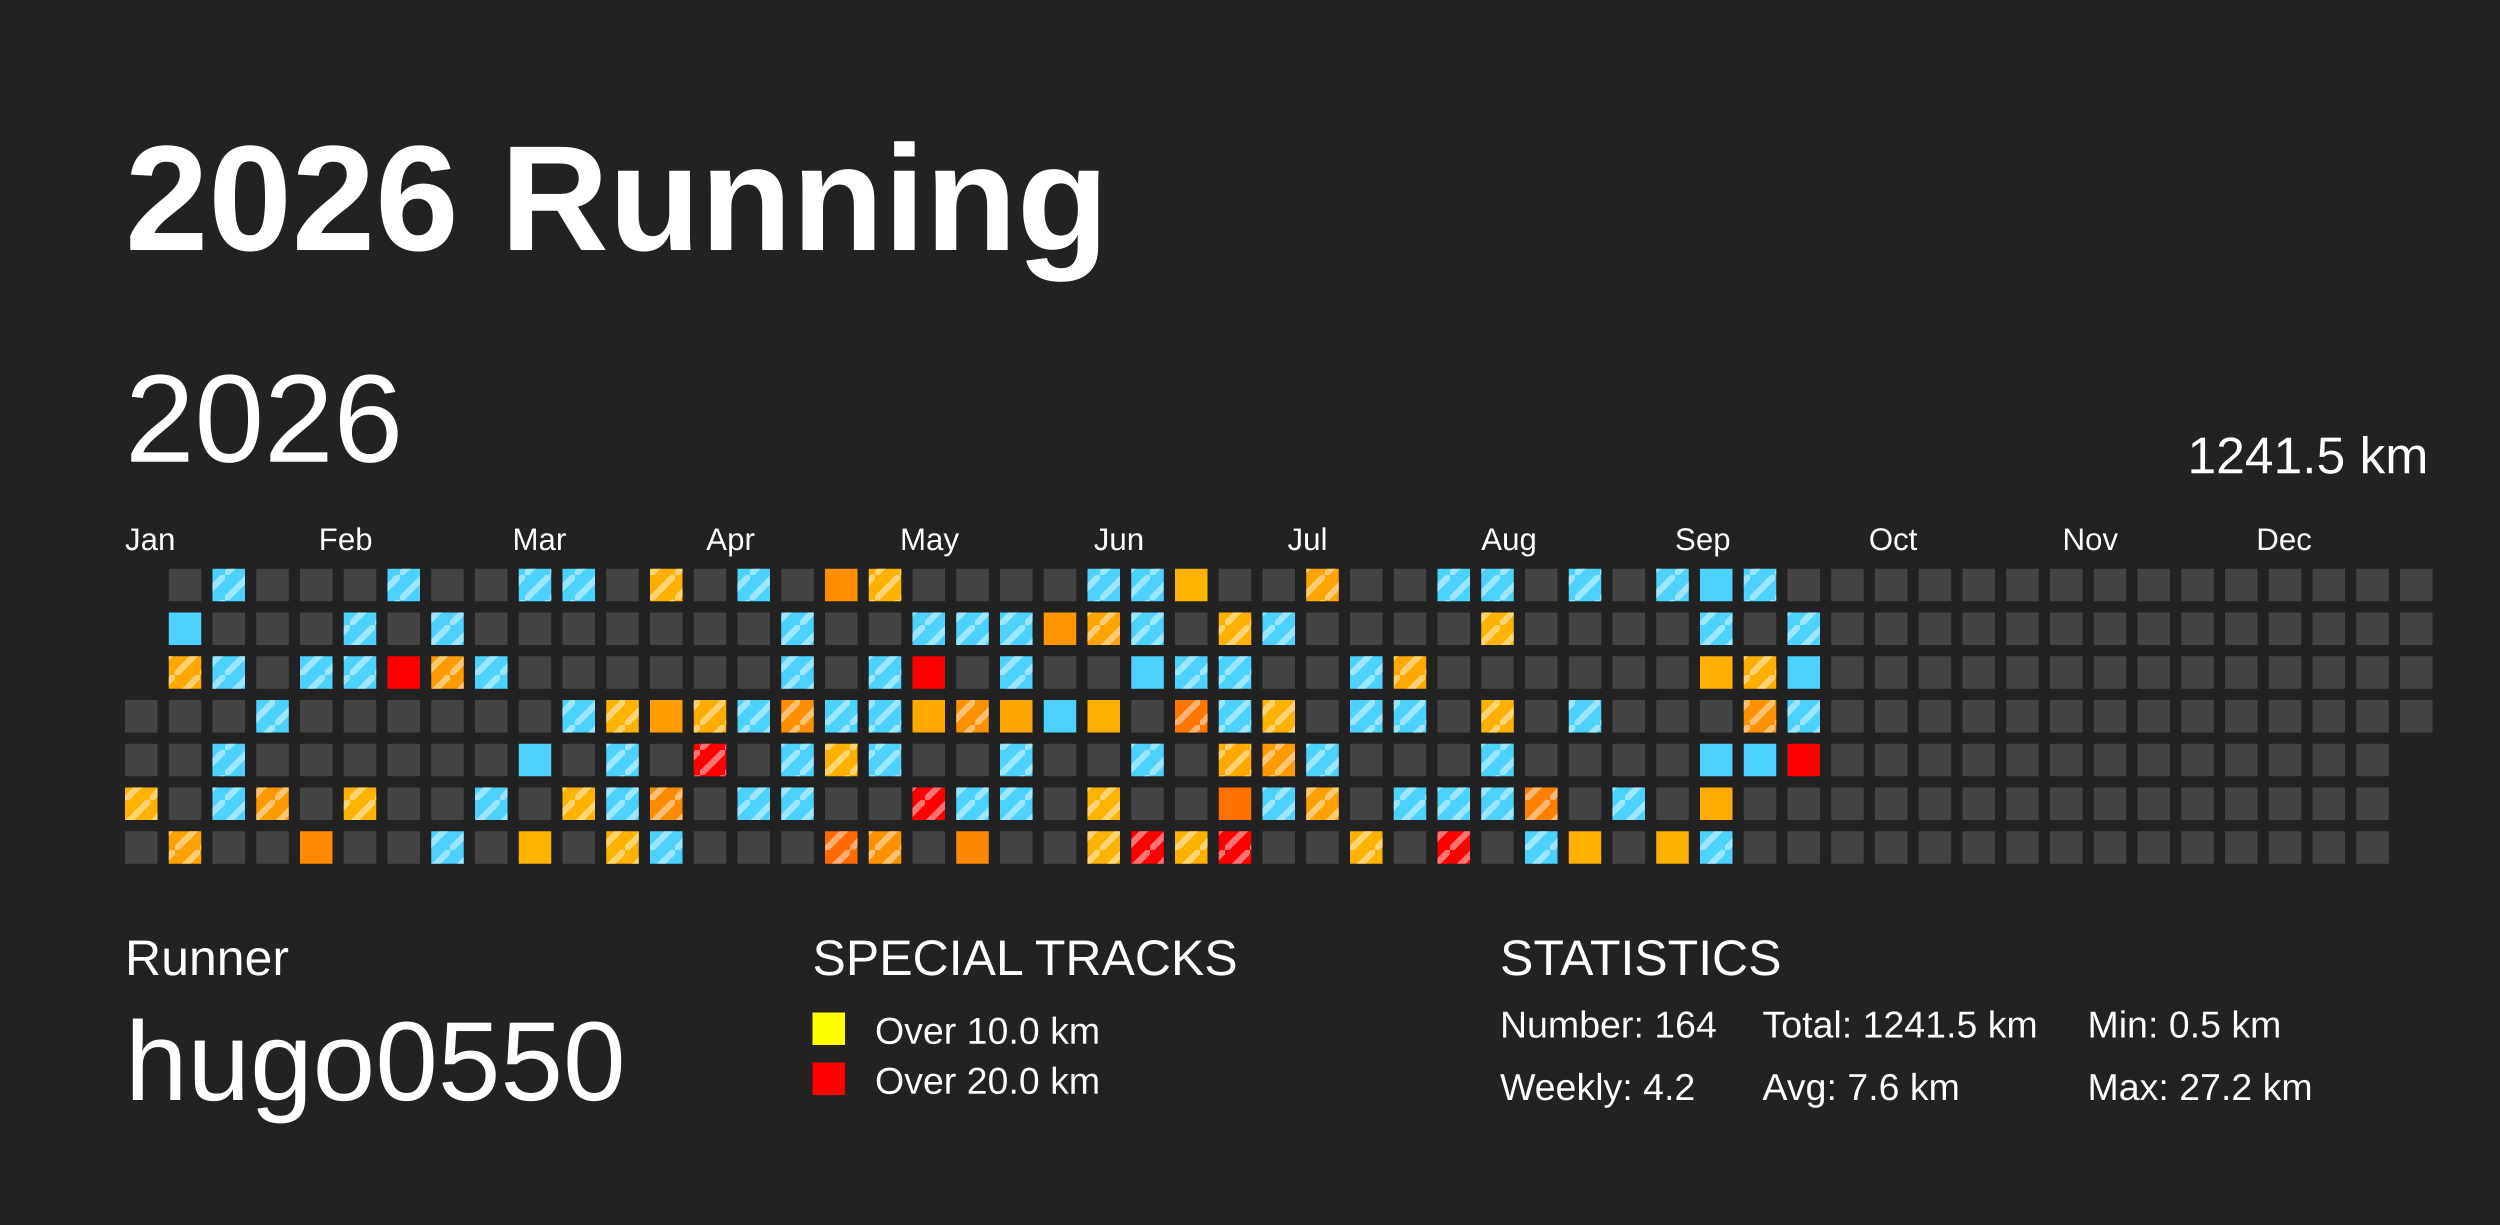
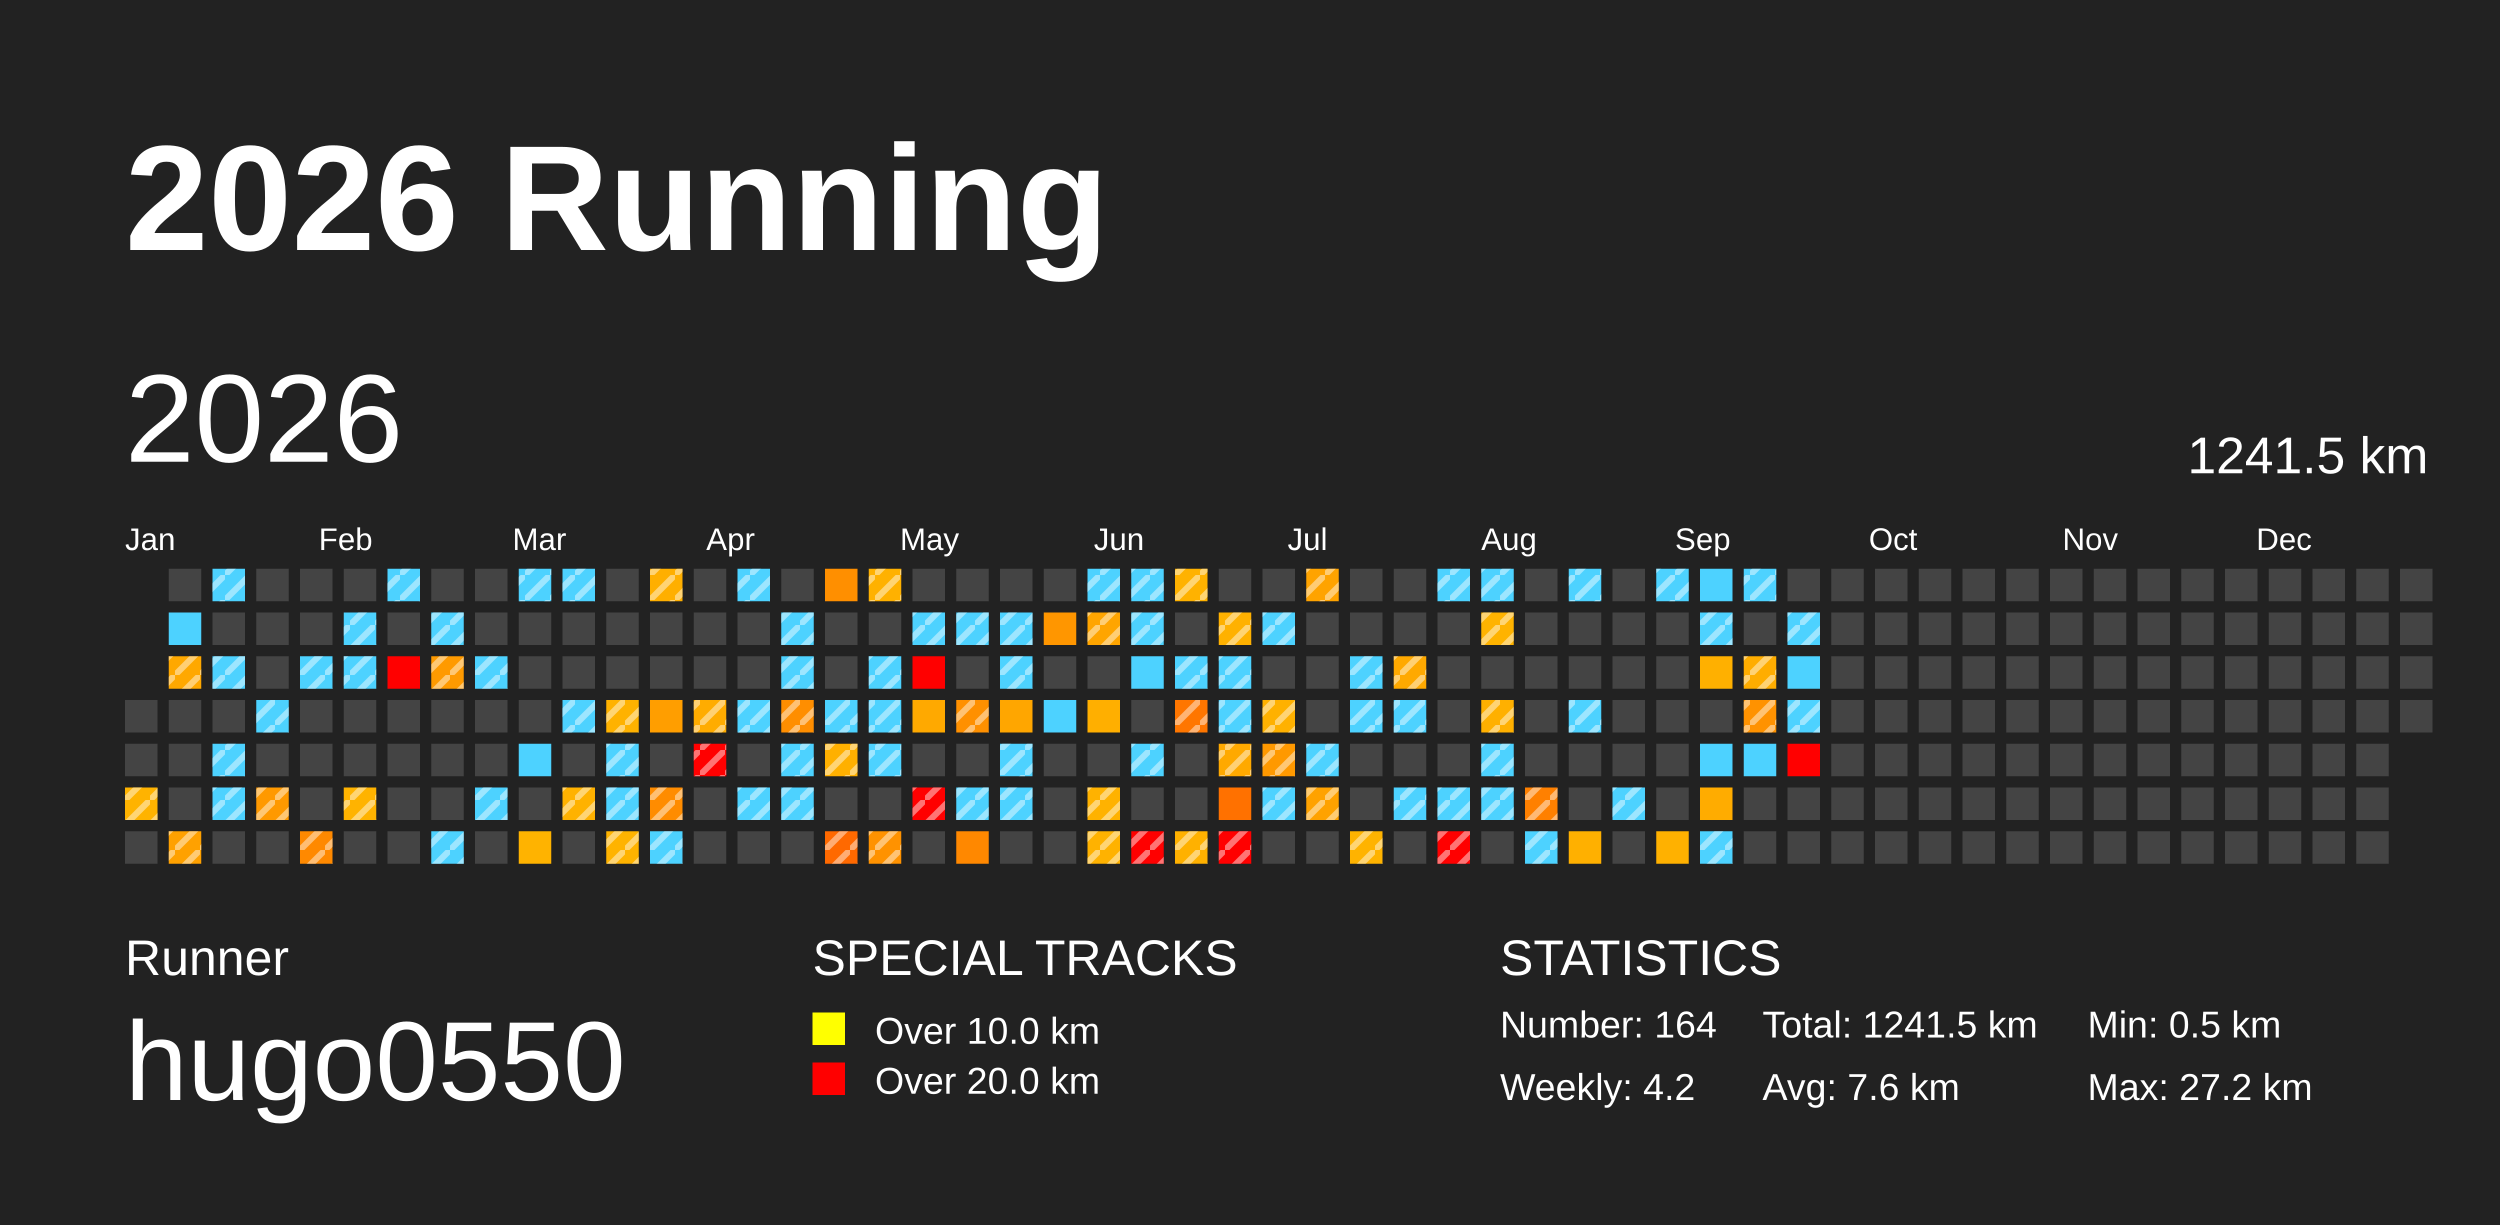
<svg xmlns="http://www.w3.org/2000/svg" baseProfile="full" height="98mm" version="1.1" viewBox="0,0,200,98" width="200mm">
  <defs>
    <pattern height="2" id="indoor-stripe" patternUnits="userSpaceOnUse" width="2">
      <line stroke="white" stroke-opacity="0.45" stroke-width="0.5" x1="0" x2="2" y1="2" y2="0" />
    </pattern>
  </defs>
  <rect fill="#222222" height="98" width="200" x="0" y="0" />
  <text fill="#FFFFFF" style="font-size:12px; font-family:Arial; font-weight:bold;" x="10" y="20">2026 Running</text>
  <text fill="#FFFFFF" style="font-size:4px; font-family:Arial" x="10" y="78">Runner</text>
  <text fill="#FFFFFF" style="font-size:9px; font-family:Arial" x="10" y="88">hugo0550</text>
  <text fill="#FFFFFF" style="font-size:4px; font-family:Arial" x="65" y="78">SPECIAL TRACKS</text>
  <rect fill="yellow" height="2.6" width="2.6" x="65" y="81" />
  <text fill="#FFFFFF" style="font-size:3px; font-family:Arial" x="70" y="83.5">Over 10.0 km</text>
  <rect fill="red" height="2.6" width="2.6" x="65" y="85" />
  <text fill="#FFFFFF" style="font-size:3px; font-family:Arial" x="70" y="87.5">Over 20.0 km</text>
  <text fill="#FFFFFF" style="font-size:4px; font-family:Arial" x="120" y="78">STATISTICS</text>
  <text fill="#FFFFFF" style="font-size:3px; font-family:Arial" x="120" y="83">Number: 164</text>
  <text fill="#FFFFFF" style="font-size:3px; font-family:Arial" x="120" y="88">Weekly: 4.2</text>
  <text fill="#FFFFFF" style="font-size:3px; font-family:Arial" x="141" y="83">Total: 1241.5 km</text>
  <text fill="#FFFFFF" style="font-size:3px; font-family:Arial" x="141" y="88">Avg: 7.6 km</text>
  <text fill="#FFFFFF" style="font-size:3px; font-family:Arial" x="167" y="83">Min: 0.5 km</text>
  <text fill="#FFFFFF" style="font-size:3px; font-family:Arial" x="167" y="88">Max: 27.2 km</text>
  <text dominant-baseline="hanging" fill="#FFFFFF" style="font-size:10.0px; font-family:Arial;" x="10" y="30">2026</text>
  <text dominant-baseline="hanging" fill="#FFFFFF" style="font-size:4.125px; font-family:Arial;" x="175" y="35">1241.5 km</text>
  <text fill="#FFFFFF" style="font-size:2.5px; font-family:Arial" x="10.0" y="44">Jan</text>
  <text fill="#FFFFFF" style="font-size:2.5px; font-family:Arial" x="25.5" y="44">Feb</text>
  <text fill="#FFFFFF" style="font-size:2.5px; font-family:Arial" x="41.0" y="44">Mar</text>
  <text fill="#FFFFFF" style="font-size:2.5px; font-family:Arial" x="56.5" y="44">Apr</text>
  <text fill="#FFFFFF" style="font-size:2.5px; font-family:Arial" x="72.0" y="44">May</text>
  <text fill="#FFFFFF" style="font-size:2.5px; font-family:Arial" x="87.5" y="44">Jun</text>
  <text fill="#FFFFFF" style="font-size:2.5px; font-family:Arial" x="103.0" y="44">Jul</text>
  <text fill="#FFFFFF" style="font-size:2.5px; font-family:Arial" x="118.5" y="44">Aug</text>
  <text fill="#FFFFFF" style="font-size:2.5px; font-family:Arial" x="134.0" y="44">Sep</text>
  <text fill="#FFFFFF" style="font-size:2.5px; font-family:Arial" x="149.5" y="44">Oct</text>
  <text fill="#FFFFFF" style="font-size:2.5px; font-family:Arial" x="165.0" y="44">Nov</text>
  <text fill="#FFFFFF" style="font-size:2.5px; font-family:Arial" x="180.5" y="44">Dec</text>
  <rect fill="#444444" height="2.6" width="2.6" x="10.0" y="56.0" />
  <rect fill="#444444" height="2.6" width="2.6" x="10.0" y="59.5" />
  <rect fill="#ffb300" height="2.6" width="2.6" x="10.0" y="63.0" />
  <rect fill="url(#indoor-stripe)" height="2.6" style="pointer-events: none;" width="2.6" x="10.0" y="63.0" />
  <rect fill="#444444" height="2.6" width="2.6" x="10.0" y="66.5" />
  <rect fill="#444444" height="2.6" width="2.6" x="13.5" y="45.5" />
  <rect fill="#4dd2ff" height="2.6" width="2.6" x="13.5" y="49.0" />
  <rect fill="#ffa800" height="2.6" width="2.6" x="13.5" y="52.5" />
  <rect fill="url(#indoor-stripe)" height="2.6" style="pointer-events: none;" width="2.6" x="13.5" y="52.5" />
  <rect fill="#444444" height="2.6" width="2.6" x="13.5" y="56.0" />
  <rect fill="#444444" height="2.6" width="2.6" x="13.5" y="59.5" />
  <rect fill="#444444" height="2.6" width="2.6" x="13.5" y="63.0" />
  <rect fill="#ffa100" height="2.6" width="2.6" x="13.5" y="66.5" />
  <rect fill="url(#indoor-stripe)" height="2.6" style="pointer-events: none;" width="2.6" x="13.5" y="66.5" />
  <rect fill="#4dd2ff" height="2.6" width="2.6" x="17.0" y="45.5" />
  <rect fill="url(#indoor-stripe)" height="2.6" style="pointer-events: none;" width="2.6" x="17.0" y="45.5" />
  <rect fill="#444444" height="2.6" width="2.6" x="17.0" y="49.0" />
  <rect fill="#4dd2ff" height="2.6" width="2.6" x="17.0" y="52.5" />
  <rect fill="url(#indoor-stripe)" height="2.6" style="pointer-events: none;" width="2.6" x="17.0" y="52.5" />
  <rect fill="#444444" height="2.6" width="2.6" x="17.0" y="56.0" />
  <rect fill="#4dd2ff" height="2.6" width="2.6" x="17.0" y="59.5" />
  <rect fill="url(#indoor-stripe)" height="2.6" style="pointer-events: none;" width="2.6" x="17.0" y="59.5" />
  <rect fill="#4dd2ff" height="2.6" width="2.6" x="17.0" y="63.0" />
  <rect fill="url(#indoor-stripe)" height="2.6" style="pointer-events: none;" width="2.6" x="17.0" y="63.0" />
  <rect fill="#444444" height="2.6" width="2.6" x="17.0" y="66.5" />
  <rect fill="#444444" height="2.6" width="2.6" x="20.5" y="45.5" />
  <rect fill="#444444" height="2.6" width="2.6" x="20.5" y="49.0" />
  <rect fill="#444444" height="2.6" width="2.6" x="20.5" y="52.5" />
  <rect fill="#4dd2ff" height="2.6" width="2.6" x="20.5" y="56.0" />
  <rect fill="url(#indoor-stripe)" height="2.6" style="pointer-events: none;" width="2.6" x="20.5" y="56.0" />
  <rect fill="#444444" height="2.6" width="2.6" x="20.5" y="59.5" />
  <rect fill="#ff9900" height="2.6" width="2.6" x="20.5" y="63.0" />
  <rect fill="url(#indoor-stripe)" height="2.6" style="pointer-events: none;" width="2.6" x="20.5" y="63.0" />
  <rect fill="#444444" height="2.6" width="2.6" x="20.5" y="66.5" />
  <rect fill="#444444" height="2.6" width="2.6" x="24.0" y="45.5" />
  <rect fill="#444444" height="2.6" width="2.6" x="24.0" y="49.0" />
  <rect fill="#4dd2ff" height="2.6" width="2.6" x="24.0" y="52.5" />
  <rect fill="url(#indoor-stripe)" height="2.6" style="pointer-events: none;" width="2.6" x="24.0" y="52.5" />
  <rect fill="#444444" height="2.6" width="2.6" x="24.0" y="56.0" />
  <rect fill="#444444" height="2.6" width="2.6" x="24.0" y="59.5" />
  <rect fill="#444444" height="2.6" width="2.6" x="24.0" y="63.0" />
  <rect fill="#ff8900" height="2.6" width="2.6" x="24.0" y="66.5" />
+   <rect fill="url(#indoor-stripe)" height="2.6" style="pointer-events: none;" width="2.6" x="24.0" y="66.5" />
  <rect fill="#444444" height="2.6" width="2.6" x="27.5" y="45.5" />
  <rect fill="#4dd2ff" height="2.6" width="2.6" x="27.5" y="49.0" />
  <rect fill="url(#indoor-stripe)" height="2.6" style="pointer-events: none;" width="2.6" x="27.5" y="49.0" />
  <rect fill="#4dd2ff" height="2.6" width="2.6" x="27.5" y="52.5" />
  <rect fill="url(#indoor-stripe)" height="2.6" style="pointer-events: none;" width="2.6" x="27.5" y="52.5" />
  <rect fill="#444444" height="2.6" width="2.6" x="27.5" y="56.0" />
  <rect fill="#444444" height="2.6" width="2.6" x="27.5" y="59.5" />
  <rect fill="#ffb300" height="2.6" width="2.6" x="27.5" y="63.0" />
  <rect fill="url(#indoor-stripe)" height="2.6" style="pointer-events: none;" width="2.6" x="27.5" y="63.0" />
  <rect fill="#444444" height="2.6" width="2.6" x="27.5" y="66.5" />
  <rect fill="#4dd2ff" height="2.6" width="2.6" x="31.0" y="45.5" />
  <rect fill="url(#indoor-stripe)" height="2.6" style="pointer-events: none;" width="2.6" x="31.0" y="45.5" />
  <rect fill="#444444" height="2.6" width="2.6" x="31.0" y="49.0" />
  <rect fill="red" height="2.6" width="2.6" x="31.0" y="52.5" />
  <rect fill="#444444" height="2.6" width="2.6" x="31.0" y="56.0" />
  <rect fill="#444444" height="2.6" width="2.6" x="31.0" y="59.5" />
  <rect fill="#444444" height="2.6" width="2.6" x="31.0" y="63.0" />
  <rect fill="#444444" height="2.6" width="2.6" x="31.0" y="66.5" />
  <rect fill="#444444" height="2.6" width="2.6" x="34.5" y="45.5" />
  <rect fill="#4dd2ff" height="2.6" width="2.6" x="34.5" y="49.0" />
  <rect fill="url(#indoor-stripe)" height="2.6" style="pointer-events: none;" width="2.6" x="34.5" y="49.0" />
  <rect fill="#ff9a00" height="2.6" width="2.6" x="34.5" y="52.5" />
  <rect fill="url(#indoor-stripe)" height="2.6" style="pointer-events: none;" width="2.6" x="34.5" y="52.5" />
  <rect fill="#444444" height="2.6" width="2.6" x="34.5" y="56.0" />
  <rect fill="#444444" height="2.6" width="2.6" x="34.5" y="59.5" />
  <rect fill="#444444" height="2.6" width="2.6" x="34.5" y="63.0" />
  <rect fill="#4dd2ff" height="2.6" width="2.6" x="34.5" y="66.5" />
  <rect fill="url(#indoor-stripe)" height="2.6" style="pointer-events: none;" width="2.6" x="34.5" y="66.5" />
  <rect fill="#444444" height="2.6" width="2.6" x="38.0" y="45.5" />
  <rect fill="#444444" height="2.6" width="2.6" x="38.0" y="49.0" />
  <rect fill="#4dd2ff" height="2.6" width="2.6" x="38.0" y="52.5" />
  <rect fill="url(#indoor-stripe)" height="2.6" style="pointer-events: none;" width="2.6" x="38.0" y="52.5" />
  <rect fill="#444444" height="2.6" width="2.6" x="38.0" y="56.0" />
  <rect fill="#444444" height="2.6" width="2.6" x="38.0" y="59.5" />
  <rect fill="#4dd2ff" height="2.6" width="2.6" x="38.0" y="63.0" />
  <rect fill="url(#indoor-stripe)" height="2.6" style="pointer-events: none;" width="2.6" x="38.0" y="63.0" />
  <rect fill="#444444" height="2.6" width="2.6" x="38.0" y="66.5" />
  <rect fill="#4dd2ff" height="2.6" width="2.6" x="41.5" y="45.5" />
  <rect fill="url(#indoor-stripe)" height="2.6" style="pointer-events: none;" width="2.6" x="41.5" y="45.5" />
  <rect fill="#444444" height="2.6" width="2.6" x="41.5" y="49.0" />
  <rect fill="#444444" height="2.6" width="2.6" x="41.5" y="52.5" />
  <rect fill="#444444" height="2.6" width="2.6" x="41.5" y="56.0" />
  <rect fill="#4dd2ff" height="2.6" width="2.6" x="41.5" y="59.5" />
  <rect fill="#444444" height="2.6" width="2.6" x="41.5" y="63.0" />
  <rect fill="#ffb300" height="2.6" width="2.6" x="41.5" y="66.5" />
  <rect fill="#4dd2ff" height="2.6" width="2.6" x="45.0" y="45.5" />
  <rect fill="url(#indoor-stripe)" height="2.6" style="pointer-events: none;" width="2.6" x="45.0" y="45.5" />
  <rect fill="#444444" height="2.6" width="2.6" x="45.0" y="49.0" />
  <rect fill="#444444" height="2.6" width="2.6" x="45.0" y="52.5" />
  <rect fill="#4dd2ff" height="2.6" width="2.6" x="45.0" y="56.0" />
  <rect fill="url(#indoor-stripe)" height="2.6" style="pointer-events: none;" width="2.6" x="45.0" y="56.0" />
  <rect fill="#444444" height="2.6" width="2.6" x="45.0" y="59.5" />
  <rect fill="#ffb200" height="2.6" width="2.6" x="45.0" y="63.0" />
  <rect fill="url(#indoor-stripe)" height="2.6" style="pointer-events: none;" width="2.6" x="45.0" y="63.0" />
  <rect fill="#444444" height="2.6" width="2.6" x="45.0" y="66.5" />
  <rect fill="#444444" height="2.6" width="2.6" x="48.5" y="45.5" />
  <rect fill="#444444" height="2.6" width="2.6" x="48.5" y="49.0" />
  <rect fill="#444444" height="2.6" width="2.6" x="48.5" y="52.5" />
  <rect fill="#ffb200" height="2.6" width="2.6" x="48.5" y="56.0" />
  <rect fill="url(#indoor-stripe)" height="2.6" style="pointer-events: none;" width="2.6" x="48.5" y="56.0" />
  <rect fill="#4dd2ff" height="2.6" width="2.6" x="48.5" y="59.5" />
  <rect fill="url(#indoor-stripe)" height="2.6" style="pointer-events: none;" width="2.6" x="48.5" y="59.5" />
  <rect fill="#4dd2ff" height="2.6" width="2.6" x="48.5" y="63.0" />
  <rect fill="url(#indoor-stripe)" height="2.6" style="pointer-events: none;" width="2.6" x="48.5" y="63.0" />
  <rect fill="#ffb300" height="2.6" width="2.6" x="48.5" y="66.5" />
  <rect fill="url(#indoor-stripe)" height="2.6" style="pointer-events: none;" width="2.6" x="48.5" y="66.5" />
  <rect fill="#ffaf00" height="2.6" width="2.6" x="52.0" y="45.5" />
  <rect fill="url(#indoor-stripe)" height="2.6" style="pointer-events: none;" width="2.6" x="52.0" y="45.5" />
  <rect fill="#444444" height="2.6" width="2.6" x="52.0" y="49.0" />
  <rect fill="#444444" height="2.6" width="2.6" x="52.0" y="52.5" />
  <rect fill="#ff9e00" height="2.6" width="2.6" x="52.0" y="56.0" />
  <rect fill="#444444" height="2.6" width="2.6" x="52.0" y="59.5" />
  <rect fill="#ff8c00" height="2.6" width="2.6" x="52.0" y="63.0" />
  <rect fill="url(#indoor-stripe)" height="2.6" style="pointer-events: none;" width="2.6" x="52.0" y="63.0" />
  <rect fill="#4dd2ff" height="2.6" width="2.6" x="52.0" y="66.5" />
  <rect fill="url(#indoor-stripe)" height="2.6" style="pointer-events: none;" width="2.6" x="52.0" y="66.5" />
  <rect fill="#444444" height="2.6" width="2.6" x="55.5" y="45.5" />
  <rect fill="#444444" height="2.6" width="2.6" x="55.5" y="49.0" />
  <rect fill="#444444" height="2.6" width="2.6" x="55.5" y="52.5" />
  <rect fill="#ffac00" height="2.6" width="2.6" x="55.5" y="56.0" />
  <rect fill="url(#indoor-stripe)" height="2.6" style="pointer-events: none;" width="2.6" x="55.5" y="56.0" />
  <rect fill="red" height="2.6" width="2.6" x="55.5" y="59.5" />
  <rect fill="url(#indoor-stripe)" height="2.6" style="pointer-events: none;" width="2.6" x="55.5" y="59.5" />
  <rect fill="#444444" height="2.6" width="2.6" x="55.5" y="63.0" />
  <rect fill="#444444" height="2.6" width="2.6" x="55.5" y="66.5" />
  <rect fill="#4dd2ff" height="2.6" width="2.6" x="59.0" y="45.5" />
  <rect fill="url(#indoor-stripe)" height="2.6" style="pointer-events: none;" width="2.6" x="59.0" y="45.5" />
  <rect fill="#444444" height="2.6" width="2.6" x="59.0" y="49.0" />
  <rect fill="#444444" height="2.6" width="2.6" x="59.0" y="52.5" />
  <rect fill="#4dd2ff" height="2.6" width="2.6" x="59.0" y="56.0" />
  <rect fill="url(#indoor-stripe)" height="2.6" style="pointer-events: none;" width="2.6" x="59.0" y="56.0" />
  <rect fill="#444444" height="2.6" width="2.6" x="59.0" y="59.5" />
  <rect fill="#4dd2ff" height="2.6" width="2.6" x="59.0" y="63.0" />
  <rect fill="url(#indoor-stripe)" height="2.6" style="pointer-events: none;" width="2.6" x="59.0" y="63.0" />
  <rect fill="#444444" height="2.6" width="2.6" x="59.0" y="66.5" />
  <rect fill="#444444" height="2.6" width="2.6" x="62.5" y="45.5" />
  <rect fill="#4dd2ff" height="2.6" width="2.6" x="62.5" y="49.0" />
  <rect fill="url(#indoor-stripe)" height="2.6" style="pointer-events: none;" width="2.6" x="62.5" y="49.0" />
  <rect fill="#4dd2ff" height="2.6" width="2.6" x="62.5" y="52.5" />
  <rect fill="url(#indoor-stripe)" height="2.6" style="pointer-events: none;" width="2.6" x="62.5" y="52.5" />
  <rect fill="#ff8e00" height="2.6" width="2.6" x="62.5" y="56.0" />
  <rect fill="url(#indoor-stripe)" height="2.6" style="pointer-events: none;" width="2.6" x="62.5" y="56.0" />
  <rect fill="#4dd2ff" height="2.6" width="2.6" x="62.5" y="59.5" />
  <rect fill="url(#indoor-stripe)" height="2.6" style="pointer-events: none;" width="2.6" x="62.5" y="59.5" />
  <rect fill="#4dd2ff" height="2.6" width="2.6" x="62.5" y="63.0" />
  <rect fill="url(#indoor-stripe)" height="2.6" style="pointer-events: none;" width="2.6" x="62.5" y="63.0" />
  <rect fill="#444444" height="2.6" width="2.6" x="62.5" y="66.5" />
  <rect fill="#ff8f00" height="2.6" width="2.6" x="66.0" y="45.5" />
  <rect fill="#444444" height="2.6" width="2.6" x="66.0" y="49.0" />
  <rect fill="#444444" height="2.6" width="2.6" x="66.0" y="52.5" />
  <rect fill="#4dd2ff" height="2.6" width="2.6" x="66.0" y="56.0" />
  <rect fill="url(#indoor-stripe)" height="2.6" style="pointer-events: none;" width="2.6" x="66.0" y="56.0" />
  <rect fill="#ffb000" height="2.6" width="2.6" x="66.0" y="59.5" />
  <rect fill="url(#indoor-stripe)" height="2.6" style="pointer-events: none;" width="2.6" x="66.0" y="59.5" />
  <rect fill="#444444" height="2.6" width="2.6" x="66.0" y="63.0" />
  <rect fill="#ff6900" height="2.6" width="2.6" x="66.0" y="66.5" />
  <rect fill="url(#indoor-stripe)" height="2.6" style="pointer-events: none;" width="2.6" x="66.0" y="66.5" />
  <rect fill="#ffb100" height="2.6" width="2.6" x="69.5" y="45.5" />
  <rect fill="url(#indoor-stripe)" height="2.6" style="pointer-events: none;" width="2.6" x="69.5" y="45.5" />
  <rect fill="#444444" height="2.6" width="2.6" x="69.5" y="49.0" />
  <rect fill="#4dd2ff" height="2.6" width="2.6" x="69.5" y="52.5" />
  <rect fill="url(#indoor-stripe)" height="2.6" style="pointer-events: none;" width="2.6" x="69.5" y="52.5" />
  <rect fill="#4dd2ff" height="2.6" width="2.6" x="69.5" y="56.0" />
  <rect fill="url(#indoor-stripe)" height="2.6" style="pointer-events: none;" width="2.6" x="69.5" y="56.0" />
  <rect fill="#4dd2ff" height="2.6" width="2.6" x="69.5" y="59.5" />
  <rect fill="url(#indoor-stripe)" height="2.6" style="pointer-events: none;" width="2.6" x="69.5" y="59.5" />
  <rect fill="#444444" height="2.6" width="2.6" x="69.5" y="63.0" />
  <rect fill="#ff9200" height="2.6" width="2.6" x="69.5" y="66.5" />
  <rect fill="url(#indoor-stripe)" height="2.6" style="pointer-events: none;" width="2.6" x="69.5" y="66.5" />
  <rect fill="#444444" height="2.6" width="2.6" x="73.0" y="45.5" />
  <rect fill="#4dd2ff" height="2.6" width="2.6" x="73.0" y="49.0" />
  <rect fill="url(#indoor-stripe)" height="2.6" style="pointer-events: none;" width="2.6" x="73.0" y="49.0" />
  <rect fill="red" height="2.6" width="2.6" x="73.0" y="52.5" />
  <rect fill="#ffa900" height="2.6" width="2.6" x="73.0" y="56.0" />
  <rect fill="#444444" height="2.6" width="2.6" x="73.0" y="59.5" />
  <rect fill="red" height="2.6" width="2.6" x="73.0" y="63.0" />
  <rect fill="url(#indoor-stripe)" height="2.6" style="pointer-events: none;" width="2.6" x="73.0" y="63.0" />
  <rect fill="#444444" height="2.6" width="2.6" x="73.0" y="66.5" />
  <rect fill="#444444" height="2.6" width="2.6" x="76.5" y="45.5" />
  <rect fill="#4dd2ff" height="2.6" width="2.6" x="76.5" y="49.0" />
  <rect fill="url(#indoor-stripe)" height="2.6" style="pointer-events: none;" width="2.6" x="76.5" y="49.0" />
  <rect fill="#444444" height="2.6" width="2.6" x="76.5" y="52.5" />
  <rect fill="#ff9000" height="2.6" width="2.6" x="76.5" y="56.0" />
  <rect fill="url(#indoor-stripe)" height="2.6" style="pointer-events: none;" width="2.6" x="76.5" y="56.0" />
  <rect fill="#444444" height="2.6" width="2.6" x="76.5" y="59.5" />
  <rect fill="#4dd2ff" height="2.6" width="2.6" x="76.5" y="63.0" />
  <rect fill="url(#indoor-stripe)" height="2.6" style="pointer-events: none;" width="2.6" x="76.5" y="63.0" />
  <rect fill="#ff8800" height="2.6" width="2.6" x="76.5" y="66.5" />
  <rect fill="#444444" height="2.6" width="2.6" x="80.0" y="45.5" />
  <rect fill="#4dd2ff" height="2.6" width="2.6" x="80.0" y="49.0" />
  <rect fill="url(#indoor-stripe)" height="2.6" style="pointer-events: none;" width="2.6" x="80.0" y="49.0" />
  <rect fill="#4dd2ff" height="2.6" width="2.6" x="80.0" y="52.5" />
  <rect fill="url(#indoor-stripe)" height="2.6" style="pointer-events: none;" width="2.6" x="80.0" y="52.5" />
  <rect fill="#ffa600" height="2.6" width="2.6" x="80.0" y="56.0" />
  <rect fill="#4dd2ff" height="2.6" width="2.6" x="80.0" y="59.5" />
  <rect fill="url(#indoor-stripe)" height="2.6" style="pointer-events: none;" width="2.6" x="80.0" y="59.5" />
  <rect fill="#4dd2ff" height="2.6" width="2.6" x="80.0" y="63.0" />
  <rect fill="url(#indoor-stripe)" height="2.6" style="pointer-events: none;" width="2.6" x="80.0" y="63.0" />
  <rect fill="#444444" height="2.6" width="2.6" x="80.0" y="66.5" />
  <rect fill="#444444" height="2.6" width="2.6" x="83.5" y="45.5" />
  <rect fill="#ff9600" height="2.6" width="2.6" x="83.5" y="49.0" />
  <rect fill="#444444" height="2.6" width="2.6" x="83.5" y="52.5" />
  <rect fill="#4dd2ff" height="2.6" width="2.6" x="83.5" y="56.0" />
  <rect fill="#444444" height="2.6" width="2.6" x="83.5" y="59.5" />
  <rect fill="#444444" height="2.6" width="2.6" x="83.5" y="63.0" />
  <rect fill="#444444" height="2.6" width="2.6" x="83.5" y="66.5" />
  <rect fill="#4dd2ff" height="2.6" width="2.6" x="87.0" y="45.5" />
  <rect fill="url(#indoor-stripe)" height="2.6" style="pointer-events: none;" width="2.6" x="87.0" y="45.5" />
  <rect fill="#ffa500" height="2.6" width="2.6" x="87.0" y="49.0" />
  <rect fill="url(#indoor-stripe)" height="2.6" style="pointer-events: none;" width="2.6" x="87.0" y="49.0" />
  <rect fill="#444444" height="2.6" width="2.6" x="87.0" y="52.5" />
  <rect fill="#ffaf00" height="2.6" width="2.6" x="87.0" y="56.0" />
  <rect fill="#444444" height="2.6" width="2.6" x="87.0" y="59.5" />
  <rect fill="#ffb200" height="2.6" width="2.6" x="87.0" y="63.0" />
  <rect fill="url(#indoor-stripe)" height="2.6" style="pointer-events: none;" width="2.6" x="87.0" y="63.0" />
  <rect fill="#ffb200" height="2.6" width="2.6" x="87.0" y="66.5" />
  <rect fill="url(#indoor-stripe)" height="2.6" style="pointer-events: none;" width="2.6" x="87.0" y="66.5" />
  <rect fill="#4dd2ff" height="2.6" width="2.6" x="90.5" y="45.5" />
  <rect fill="url(#indoor-stripe)" height="2.6" style="pointer-events: none;" width="2.6" x="90.5" y="45.5" />
  <rect fill="#4dd2ff" height="2.6" width="2.6" x="90.5" y="49.0" />
  <rect fill="url(#indoor-stripe)" height="2.6" style="pointer-events: none;" width="2.6" x="90.5" y="49.0" />
  <rect fill="#4dd2ff" height="2.6" width="2.6" x="90.5" y="52.5" />
  <rect fill="#444444" height="2.6" width="2.6" x="90.5" y="56.0" />
  <rect fill="#4dd2ff" height="2.6" width="2.6" x="90.5" y="59.5" />
  <rect fill="url(#indoor-stripe)" height="2.6" style="pointer-events: none;" width="2.6" x="90.5" y="59.5" />
  <rect fill="#444444" height="2.6" width="2.6" x="90.5" y="63.0" />
  <rect fill="red" height="2.6" width="2.6" x="90.5" y="66.5" />
  <rect fill="url(#indoor-stripe)" height="2.6" style="pointer-events: none;" width="2.6" x="90.5" y="66.5" />
  <rect fill="#ffb200" height="2.6" width="2.6" x="94.0" y="45.5" />
+   <rect fill="url(#indoor-stripe)" height="2.6" style="pointer-events: none;" width="2.6" x="94.0" y="45.5" />
  <rect fill="#444444" height="2.6" width="2.6" x="94.0" y="49.0" />
  <rect fill="#4dd2ff" height="2.6" width="2.6" x="94.0" y="52.5" />
  <rect fill="url(#indoor-stripe)" height="2.6" style="pointer-events: none;" width="2.6" x="94.0" y="52.5" />
  <rect fill="#ff7600" height="2.6" width="2.6" x="94.0" y="56.0" />
  <rect fill="url(#indoor-stripe)" height="2.6" style="pointer-events: none;" width="2.6" x="94.0" y="56.0" />
  <rect fill="#444444" height="2.6" width="2.6" x="94.0" y="59.5" />
  <rect fill="#444444" height="2.6" width="2.6" x="94.0" y="63.0" />
  <rect fill="#ffb100" height="2.6" width="2.6" x="94.0" y="66.5" />
  <rect fill="url(#indoor-stripe)" height="2.6" style="pointer-events: none;" width="2.6" x="94.0" y="66.5" />
  <rect fill="#444444" height="2.6" width="2.6" x="97.5" y="45.5" />
  <rect fill="#ffb100" height="2.6" width="2.6" x="97.5" y="49.0" />
  <rect fill="url(#indoor-stripe)" height="2.6" style="pointer-events: none;" width="2.6" x="97.5" y="49.0" />
  <rect fill="#4dd2ff" height="2.6" width="2.6" x="97.5" y="52.5" />
  <rect fill="url(#indoor-stripe)" height="2.6" style="pointer-events: none;" width="2.6" x="97.5" y="52.5" />
  <rect fill="#4dd2ff" height="2.6" width="2.6" x="97.5" y="56.0" />
  <rect fill="url(#indoor-stripe)" height="2.6" style="pointer-events: none;" width="2.6" x="97.5" y="56.0" />
  <rect fill="#ffa900" height="2.6" width="2.6" x="97.5" y="59.5" />
  <rect fill="url(#indoor-stripe)" height="2.6" style="pointer-events: none;" width="2.6" x="97.5" y="59.5" />
  <rect fill="#ff7100" height="2.6" width="2.6" x="97.5" y="63.0" />
  <rect fill="red" height="2.6" width="2.6" x="97.5" y="66.5" />
  <rect fill="url(#indoor-stripe)" height="2.6" style="pointer-events: none;" width="2.6" x="97.5" y="66.5" />
  <rect fill="#444444" height="2.6" width="2.6" x="101.0" y="45.5" />
  <rect fill="#4dd2ff" height="2.6" width="2.6" x="101.0" y="49.0" />
  <rect fill="url(#indoor-stripe)" height="2.6" style="pointer-events: none;" width="2.6" x="101.0" y="49.0" />
  <rect fill="#444444" height="2.6" width="2.6" x="101.0" y="52.5" />
  <rect fill="#ffb100" height="2.6" width="2.6" x="101.0" y="56.0" />
  <rect fill="url(#indoor-stripe)" height="2.6" style="pointer-events: none;" width="2.6" x="101.0" y="56.0" />
  <rect fill="#ff9900" height="2.6" width="2.6" x="101.0" y="59.5" />
  <rect fill="url(#indoor-stripe)" height="2.6" style="pointer-events: none;" width="2.6" x="101.0" y="59.5" />
  <rect fill="#4dd2ff" height="2.6" width="2.6" x="101.0" y="63.0" />
  <rect fill="url(#indoor-stripe)" height="2.6" style="pointer-events: none;" width="2.6" x="101.0" y="63.0" />
  <rect fill="#444444" height="2.6" width="2.6" x="101.0" y="66.5" />
  <rect fill="#ffa300" height="2.6" width="2.6" x="104.5" y="45.5" />
  <rect fill="url(#indoor-stripe)" height="2.6" style="pointer-events: none;" width="2.6" x="104.5" y="45.5" />
  <rect fill="#444444" height="2.6" width="2.6" x="104.5" y="49.0" />
  <rect fill="#444444" height="2.6" width="2.6" x="104.5" y="52.5" />
  <rect fill="#444444" height="2.6" width="2.6" x="104.5" y="56.0" />
  <rect fill="#4dd2ff" height="2.6" width="2.6" x="104.5" y="59.5" />
  <rect fill="url(#indoor-stripe)" height="2.6" style="pointer-events: none;" width="2.6" x="104.5" y="59.5" />
  <rect fill="#ffa200" height="2.6" width="2.6" x="104.5" y="63.0" />
  <rect fill="url(#indoor-stripe)" height="2.6" style="pointer-events: none;" width="2.6" x="104.5" y="63.0" />
  <rect fill="#444444" height="2.6" width="2.6" x="104.5" y="66.5" />
  <rect fill="#444444" height="2.6" width="2.6" x="108.0" y="45.5" />
  <rect fill="#444444" height="2.6" width="2.6" x="108.0" y="49.0" />
  <rect fill="#4dd2ff" height="2.6" width="2.6" x="108.0" y="52.5" />
  <rect fill="url(#indoor-stripe)" height="2.6" style="pointer-events: none;" width="2.6" x="108.0" y="52.5" />
  <rect fill="#4dd2ff" height="2.6" width="2.6" x="108.0" y="56.0" />
  <rect fill="url(#indoor-stripe)" height="2.6" style="pointer-events: none;" width="2.6" x="108.0" y="56.0" />
  <rect fill="#444444" height="2.6" width="2.6" x="108.0" y="59.5" />
  <rect fill="#444444" height="2.6" width="2.6" x="108.0" y="63.0" />
  <rect fill="#ffb300" height="2.6" width="2.6" x="108.0" y="66.5" />
  <rect fill="url(#indoor-stripe)" height="2.6" style="pointer-events: none;" width="2.6" x="108.0" y="66.5" />
  <rect fill="#444444" height="2.6" width="2.6" x="111.5" y="45.5" />
  <rect fill="#444444" height="2.6" width="2.6" x="111.5" y="49.0" />
  <rect fill="#ffa900" height="2.6" width="2.6" x="111.5" y="52.5" />
  <rect fill="url(#indoor-stripe)" height="2.6" style="pointer-events: none;" width="2.6" x="111.5" y="52.5" />
  <rect fill="#4dd2ff" height="2.6" width="2.6" x="111.5" y="56.0" />
  <rect fill="url(#indoor-stripe)" height="2.6" style="pointer-events: none;" width="2.6" x="111.5" y="56.0" />
  <rect fill="#444444" height="2.6" width="2.6" x="111.5" y="59.5" />
  <rect fill="#4dd2ff" height="2.6" width="2.6" x="111.5" y="63.0" />
  <rect fill="url(#indoor-stripe)" height="2.6" style="pointer-events: none;" width="2.6" x="111.5" y="63.0" />
  <rect fill="#444444" height="2.6" width="2.6" x="111.5" y="66.5" />
  <rect fill="#4dd2ff" height="2.6" width="2.6" x="115.0" y="45.5" />
  <rect fill="url(#indoor-stripe)" height="2.6" style="pointer-events: none;" width="2.6" x="115.0" y="45.5" />
  <rect fill="#444444" height="2.6" width="2.6" x="115.0" y="49.0" />
  <rect fill="#444444" height="2.6" width="2.6" x="115.0" y="52.5" />
  <rect fill="#444444" height="2.6" width="2.6" x="115.0" y="56.0" />
  <rect fill="#444444" height="2.6" width="2.6" x="115.0" y="59.5" />
  <rect fill="#4dd2ff" height="2.6" width="2.6" x="115.0" y="63.0" />
  <rect fill="url(#indoor-stripe)" height="2.6" style="pointer-events: none;" width="2.6" x="115.0" y="63.0" />
  <rect fill="red" height="2.6" width="2.6" x="115.0" y="66.5" />
  <rect fill="url(#indoor-stripe)" height="2.6" style="pointer-events: none;" width="2.6" x="115.0" y="66.5" />
  <rect fill="#4dd2ff" height="2.6" width="2.6" x="118.5" y="45.5" />
  <rect fill="url(#indoor-stripe)" height="2.6" style="pointer-events: none;" width="2.6" x="118.5" y="45.5" />
  <rect fill="#ffb300" height="2.6" width="2.6" x="118.5" y="49.0" />
  <rect fill="url(#indoor-stripe)" height="2.6" style="pointer-events: none;" width="2.6" x="118.5" y="49.0" />
  <rect fill="#444444" height="2.6" width="2.6" x="118.5" y="52.5" />
  <rect fill="#ffb000" height="2.6" width="2.6" x="118.5" y="56.0" />
  <rect fill="url(#indoor-stripe)" height="2.6" style="pointer-events: none;" width="2.6" x="118.5" y="56.0" />
  <rect fill="#4dd2ff" height="2.6" width="2.6" x="118.5" y="59.5" />
  <rect fill="url(#indoor-stripe)" height="2.6" style="pointer-events: none;" width="2.6" x="118.5" y="59.5" />
  <rect fill="#4dd2ff" height="2.6" width="2.6" x="118.5" y="63.0" />
  <rect fill="url(#indoor-stripe)" height="2.6" style="pointer-events: none;" width="2.6" x="118.5" y="63.0" />
  <rect fill="#444444" height="2.6" width="2.6" x="118.5" y="66.5" />
  <rect fill="#444444" height="2.6" width="2.6" x="122.0" y="45.5" />
  <rect fill="#444444" height="2.6" width="2.6" x="122.0" y="49.0" />
  <rect fill="#444444" height="2.6" width="2.6" x="122.0" y="52.5" />
  <rect fill="#444444" height="2.6" width="2.6" x="122.0" y="56.0" />
  <rect fill="#444444" height="2.6" width="2.6" x="122.0" y="59.5" />
  <rect fill="#ff8000" height="2.6" width="2.6" x="122.0" y="63.0" />
  <rect fill="url(#indoor-stripe)" height="2.6" style="pointer-events: none;" width="2.6" x="122.0" y="63.0" />
  <rect fill="#4dd2ff" height="2.6" width="2.6" x="122.0" y="66.5" />
  <rect fill="url(#indoor-stripe)" height="2.6" style="pointer-events: none;" width="2.6" x="122.0" y="66.5" />
  <rect fill="#4dd2ff" height="2.6" width="2.6" x="125.5" y="45.5" />
  <rect fill="url(#indoor-stripe)" height="2.6" style="pointer-events: none;" width="2.6" x="125.5" y="45.5" />
  <rect fill="#444444" height="2.6" width="2.6" x="125.5" y="49.0" />
  <rect fill="#444444" height="2.6" width="2.6" x="125.5" y="52.5" />
  <rect fill="#4dd2ff" height="2.6" width="2.6" x="125.5" y="56.0" />
  <rect fill="url(#indoor-stripe)" height="2.6" style="pointer-events: none;" width="2.6" x="125.5" y="56.0" />
  <rect fill="#444444" height="2.6" width="2.6" x="125.5" y="59.5" />
  <rect fill="#444444" height="2.6" width="2.6" x="125.5" y="63.0" />
  <rect fill="#ffb000" height="2.6" width="2.6" x="125.5" y="66.5" />
  <rect fill="#444444" height="2.6" width="2.6" x="129.0" y="45.5" />
  <rect fill="#444444" height="2.6" width="2.6" x="129.0" y="49.0" />
  <rect fill="#444444" height="2.6" width="2.6" x="129.0" y="52.5" />
  <rect fill="#444444" height="2.6" width="2.6" x="129.0" y="56.0" />
  <rect fill="#444444" height="2.6" width="2.6" x="129.0" y="59.5" />
  <rect fill="#4dd2ff" height="2.6" width="2.6" x="129.0" y="63.0" />
  <rect fill="url(#indoor-stripe)" height="2.6" style="pointer-events: none;" width="2.6" x="129.0" y="63.0" />
  <rect fill="#444444" height="2.6" width="2.6" x="129.0" y="66.5" />
  <rect fill="#4dd2ff" height="2.6" width="2.6" x="132.5" y="45.5" />
  <rect fill="url(#indoor-stripe)" height="2.6" style="pointer-events: none;" width="2.6" x="132.5" y="45.5" />
  <rect fill="#444444" height="2.6" width="2.6" x="132.5" y="49.0" />
  <rect fill="#444444" height="2.6" width="2.6" x="132.5" y="52.5" />
  <rect fill="#444444" height="2.6" width="2.6" x="132.5" y="56.0" />
  <rect fill="#444444" height="2.6" width="2.6" x="132.5" y="59.5" />
  <rect fill="#444444" height="2.6" width="2.6" x="132.5" y="63.0" />
  <rect fill="#ffb100" height="2.6" width="2.6" x="132.5" y="66.5" />
  <rect fill="#4dd2ff" height="2.6" width="2.6" x="136.0" y="45.5" />
  <rect fill="#4dd2ff" height="2.6" width="2.6" x="136.0" y="49.0" />
  <rect fill="url(#indoor-stripe)" height="2.6" style="pointer-events: none;" width="2.6" x="136.0" y="49.0" />
  <rect fill="#ffb000" height="2.6" width="2.6" x="136.0" y="52.5" />
  <rect fill="#444444" height="2.6" width="2.6" x="136.0" y="56.0" />
  <rect fill="#4dd2ff" height="2.6" width="2.6" x="136.0" y="59.5" />
  <rect fill="#ffac00" height="2.6" width="2.6" x="136.0" y="63.0" />
  <rect fill="#4dd2ff" height="2.6" width="2.6" x="136.0" y="66.5" />
  <rect fill="url(#indoor-stripe)" height="2.6" style="pointer-events: none;" width="2.6" x="136.0" y="66.5" />
  <rect fill="#4dd2ff" height="2.6" width="2.6" x="139.5" y="45.5" />
  <rect fill="url(#indoor-stripe)" height="2.6" style="pointer-events: none;" width="2.6" x="139.5" y="45.5" />
  <rect fill="#444444" height="2.6" width="2.6" x="139.5" y="49.0" />
  <rect fill="#ffad00" height="2.6" width="2.6" x="139.5" y="52.5" />
  <rect fill="url(#indoor-stripe)" height="2.6" style="pointer-events: none;" width="2.6" x="139.5" y="52.5" />
  <rect fill="#ff9200" height="2.6" width="2.6" x="139.5" y="56.0" />
  <rect fill="url(#indoor-stripe)" height="2.6" style="pointer-events: none;" width="2.6" x="139.5" y="56.0" />
  <rect fill="#4dd2ff" height="2.6" width="2.6" x="139.5" y="59.5" />
  <rect fill="#444444" height="2.6" width="2.6" x="139.5" y="63.0" />
  <rect fill="#444444" height="2.6" width="2.6" x="139.5" y="66.5" />
  <rect fill="#444444" height="2.6" width="2.6" x="143.0" y="45.5" />
  <rect fill="#4dd2ff" height="2.6" width="2.6" x="143.0" y="49.0" />
  <rect fill="url(#indoor-stripe)" height="2.6" style="pointer-events: none;" width="2.6" x="143.0" y="49.0" />
  <rect fill="#4dd2ff" height="2.6" width="2.6" x="143.0" y="52.5" />
  <rect fill="#4dd2ff" height="2.6" width="2.6" x="143.0" y="56.0" />
  <rect fill="url(#indoor-stripe)" height="2.6" style="pointer-events: none;" width="2.6" x="143.0" y="56.0" />
  <rect fill="red" height="2.6" width="2.6" x="143.0" y="59.5" />
  <rect fill="#444444" height="2.6" width="2.6" x="143.0" y="63.0" />
  <rect fill="#444444" height="2.6" width="2.6" x="143.0" y="66.5" />
  <rect fill="#444444" height="2.6" width="2.6" x="146.5" y="45.5" />
  <rect fill="#444444" height="2.6" width="2.6" x="146.5" y="49.0" />
  <rect fill="#444444" height="2.6" width="2.6" x="146.5" y="52.5" />
  <rect fill="#444444" height="2.6" width="2.6" x="146.5" y="56.0" />
  <rect fill="#444444" height="2.6" width="2.6" x="146.5" y="59.5" />
  <rect fill="#444444" height="2.6" width="2.6" x="146.5" y="63.0" />
  <rect fill="#444444" height="2.6" width="2.6" x="146.5" y="66.5" />
  <rect fill="#444444" height="2.6" width="2.6" x="150.0" y="45.5" />
  <rect fill="#444444" height="2.6" width="2.6" x="150.0" y="49.0" />
  <rect fill="#444444" height="2.6" width="2.6" x="150.0" y="52.5" />
  <rect fill="#444444" height="2.6" width="2.6" x="150.0" y="56.0" />
  <rect fill="#444444" height="2.6" width="2.6" x="150.0" y="59.5" />
  <rect fill="#444444" height="2.6" width="2.6" x="150.0" y="63.0" />
  <rect fill="#444444" height="2.6" width="2.6" x="150.0" y="66.5" />
  <rect fill="#444444" height="2.6" width="2.6" x="153.5" y="45.5" />
  <rect fill="#444444" height="2.6" width="2.6" x="153.5" y="49.0" />
  <rect fill="#444444" height="2.6" width="2.6" x="153.5" y="52.5" />
  <rect fill="#444444" height="2.6" width="2.6" x="153.5" y="56.0" />
  <rect fill="#444444" height="2.6" width="2.6" x="153.5" y="59.5" />
  <rect fill="#444444" height="2.6" width="2.6" x="153.5" y="63.0" />
  <rect fill="#444444" height="2.6" width="2.6" x="153.5" y="66.5" />
  <rect fill="#444444" height="2.6" width="2.6" x="157.0" y="45.5" />
  <rect fill="#444444" height="2.6" width="2.6" x="157.0" y="49.0" />
  <rect fill="#444444" height="2.6" width="2.6" x="157.0" y="52.5" />
  <rect fill="#444444" height="2.6" width="2.6" x="157.0" y="56.0" />
  <rect fill="#444444" height="2.6" width="2.6" x="157.0" y="59.5" />
  <rect fill="#444444" height="2.6" width="2.6" x="157.0" y="63.0" />
  <rect fill="#444444" height="2.6" width="2.6" x="157.0" y="66.5" />
  <rect fill="#444444" height="2.6" width="2.6" x="160.5" y="45.5" />
  <rect fill="#444444" height="2.6" width="2.6" x="160.5" y="49.0" />
  <rect fill="#444444" height="2.6" width="2.6" x="160.5" y="52.5" />
  <rect fill="#444444" height="2.6" width="2.6" x="160.5" y="56.0" />
  <rect fill="#444444" height="2.6" width="2.6" x="160.5" y="59.5" />
  <rect fill="#444444" height="2.6" width="2.6" x="160.5" y="63.0" />
  <rect fill="#444444" height="2.6" width="2.6" x="160.5" y="66.5" />
  <rect fill="#444444" height="2.6" width="2.6" x="164.0" y="45.5" />
  <rect fill="#444444" height="2.6" width="2.6" x="164.0" y="49.0" />
  <rect fill="#444444" height="2.6" width="2.6" x="164.0" y="52.5" />
  <rect fill="#444444" height="2.6" width="2.6" x="164.0" y="56.0" />
  <rect fill="#444444" height="2.6" width="2.6" x="164.0" y="59.5" />
  <rect fill="#444444" height="2.6" width="2.6" x="164.0" y="63.0" />
  <rect fill="#444444" height="2.6" width="2.6" x="164.0" y="66.5" />
  <rect fill="#444444" height="2.6" width="2.6" x="167.5" y="45.5" />
  <rect fill="#444444" height="2.6" width="2.6" x="167.5" y="49.0" />
  <rect fill="#444444" height="2.6" width="2.6" x="167.5" y="52.5" />
  <rect fill="#444444" height="2.6" width="2.6" x="167.5" y="56.0" />
  <rect fill="#444444" height="2.6" width="2.6" x="167.5" y="59.5" />
  <rect fill="#444444" height="2.6" width="2.6" x="167.5" y="63.0" />
  <rect fill="#444444" height="2.6" width="2.6" x="167.5" y="66.5" />
  <rect fill="#444444" height="2.6" width="2.6" x="171.0" y="45.5" />
  <rect fill="#444444" height="2.6" width="2.6" x="171.0" y="49.0" />
  <rect fill="#444444" height="2.6" width="2.6" x="171.0" y="52.5" />
  <rect fill="#444444" height="2.6" width="2.6" x="171.0" y="56.0" />
  <rect fill="#444444" height="2.6" width="2.6" x="171.0" y="59.5" />
  <rect fill="#444444" height="2.6" width="2.6" x="171.0" y="63.0" />
  <rect fill="#444444" height="2.6" width="2.6" x="171.0" y="66.5" />
  <rect fill="#444444" height="2.6" width="2.6" x="174.5" y="45.5" />
  <rect fill="#444444" height="2.6" width="2.6" x="174.5" y="49.0" />
  <rect fill="#444444" height="2.6" width="2.6" x="174.5" y="52.5" />
  <rect fill="#444444" height="2.6" width="2.6" x="174.5" y="56.0" />
  <rect fill="#444444" height="2.6" width="2.6" x="174.5" y="59.5" />
  <rect fill="#444444" height="2.6" width="2.6" x="174.5" y="63.0" />
  <rect fill="#444444" height="2.6" width="2.6" x="174.5" y="66.5" />
  <rect fill="#444444" height="2.6" width="2.6" x="178.0" y="45.5" />
  <rect fill="#444444" height="2.6" width="2.6" x="178.0" y="49.0" />
  <rect fill="#444444" height="2.6" width="2.6" x="178.0" y="52.5" />
  <rect fill="#444444" height="2.6" width="2.6" x="178.0" y="56.0" />
  <rect fill="#444444" height="2.6" width="2.6" x="178.0" y="59.5" />
  <rect fill="#444444" height="2.6" width="2.6" x="178.0" y="63.0" />
  <rect fill="#444444" height="2.6" width="2.6" x="178.0" y="66.5" />
  <rect fill="#444444" height="2.6" width="2.6" x="181.5" y="45.5" />
  <rect fill="#444444" height="2.6" width="2.6" x="181.5" y="49.0" />
  <rect fill="#444444" height="2.6" width="2.6" x="181.5" y="52.5" />
  <rect fill="#444444" height="2.6" width="2.6" x="181.5" y="56.0" />
  <rect fill="#444444" height="2.6" width="2.6" x="181.5" y="59.5" />
  <rect fill="#444444" height="2.6" width="2.6" x="181.5" y="63.0" />
  <rect fill="#444444" height="2.6" width="2.6" x="181.5" y="66.5" />
  <rect fill="#444444" height="2.6" width="2.6" x="185.0" y="45.5" />
  <rect fill="#444444" height="2.6" width="2.6" x="185.0" y="49.0" />
  <rect fill="#444444" height="2.6" width="2.6" x="185.0" y="52.5" />
  <rect fill="#444444" height="2.6" width="2.6" x="185.0" y="56.0" />
  <rect fill="#444444" height="2.6" width="2.6" x="185.0" y="59.5" />
  <rect fill="#444444" height="2.6" width="2.6" x="185.0" y="63.0" />
  <rect fill="#444444" height="2.6" width="2.6" x="185.0" y="66.5" />
  <rect fill="#444444" height="2.6" width="2.6" x="188.5" y="45.5" />
  <rect fill="#444444" height="2.6" width="2.6" x="188.5" y="49.0" />
  <rect fill="#444444" height="2.6" width="2.6" x="188.5" y="52.5" />
  <rect fill="#444444" height="2.6" width="2.6" x="188.5" y="56.0" />
  <rect fill="#444444" height="2.6" width="2.6" x="188.5" y="59.5" />
  <rect fill="#444444" height="2.6" width="2.6" x="188.5" y="63.0" />
  <rect fill="#444444" height="2.6" width="2.6" x="188.5" y="66.5" />
  <rect fill="#444444" height="2.6" width="2.6" x="192.0" y="45.5" />
  <rect fill="#444444" height="2.6" width="2.6" x="192.0" y="49.0" />
  <rect fill="#444444" height="2.6" width="2.6" x="192.0" y="52.5" />
  <rect fill="#444444" height="2.6" width="2.6" x="192.0" y="56.0" />
</svg>
